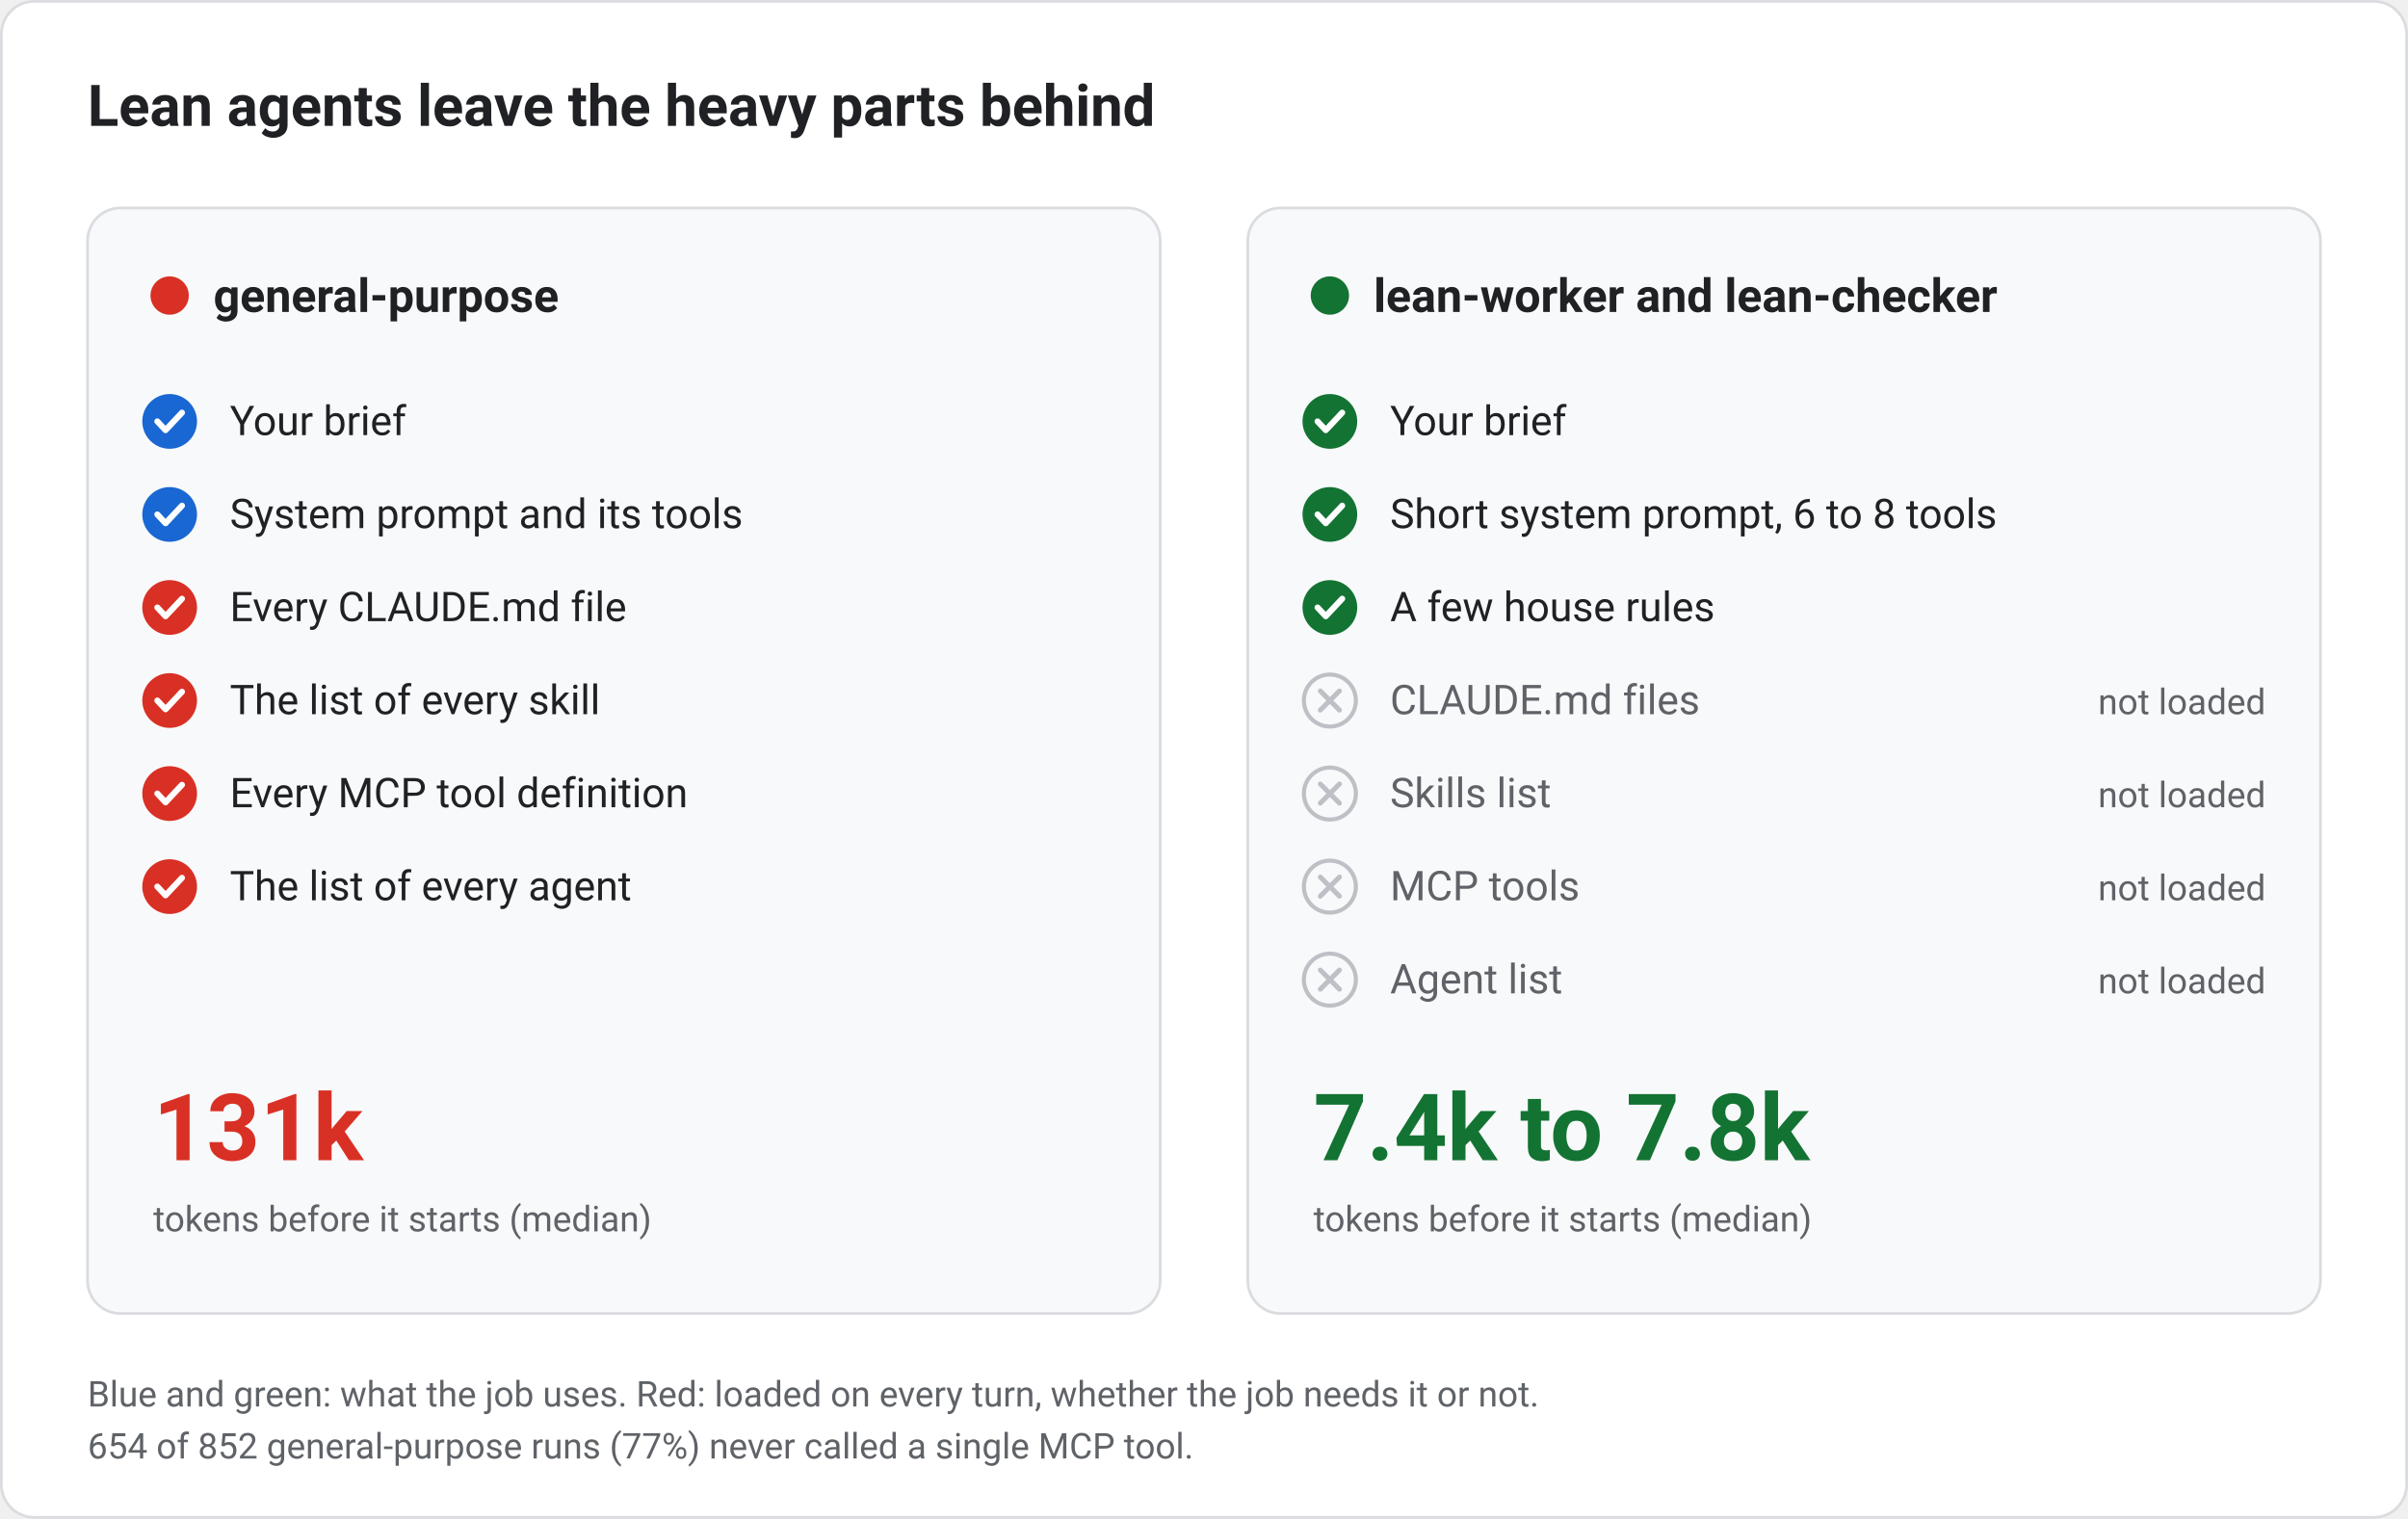
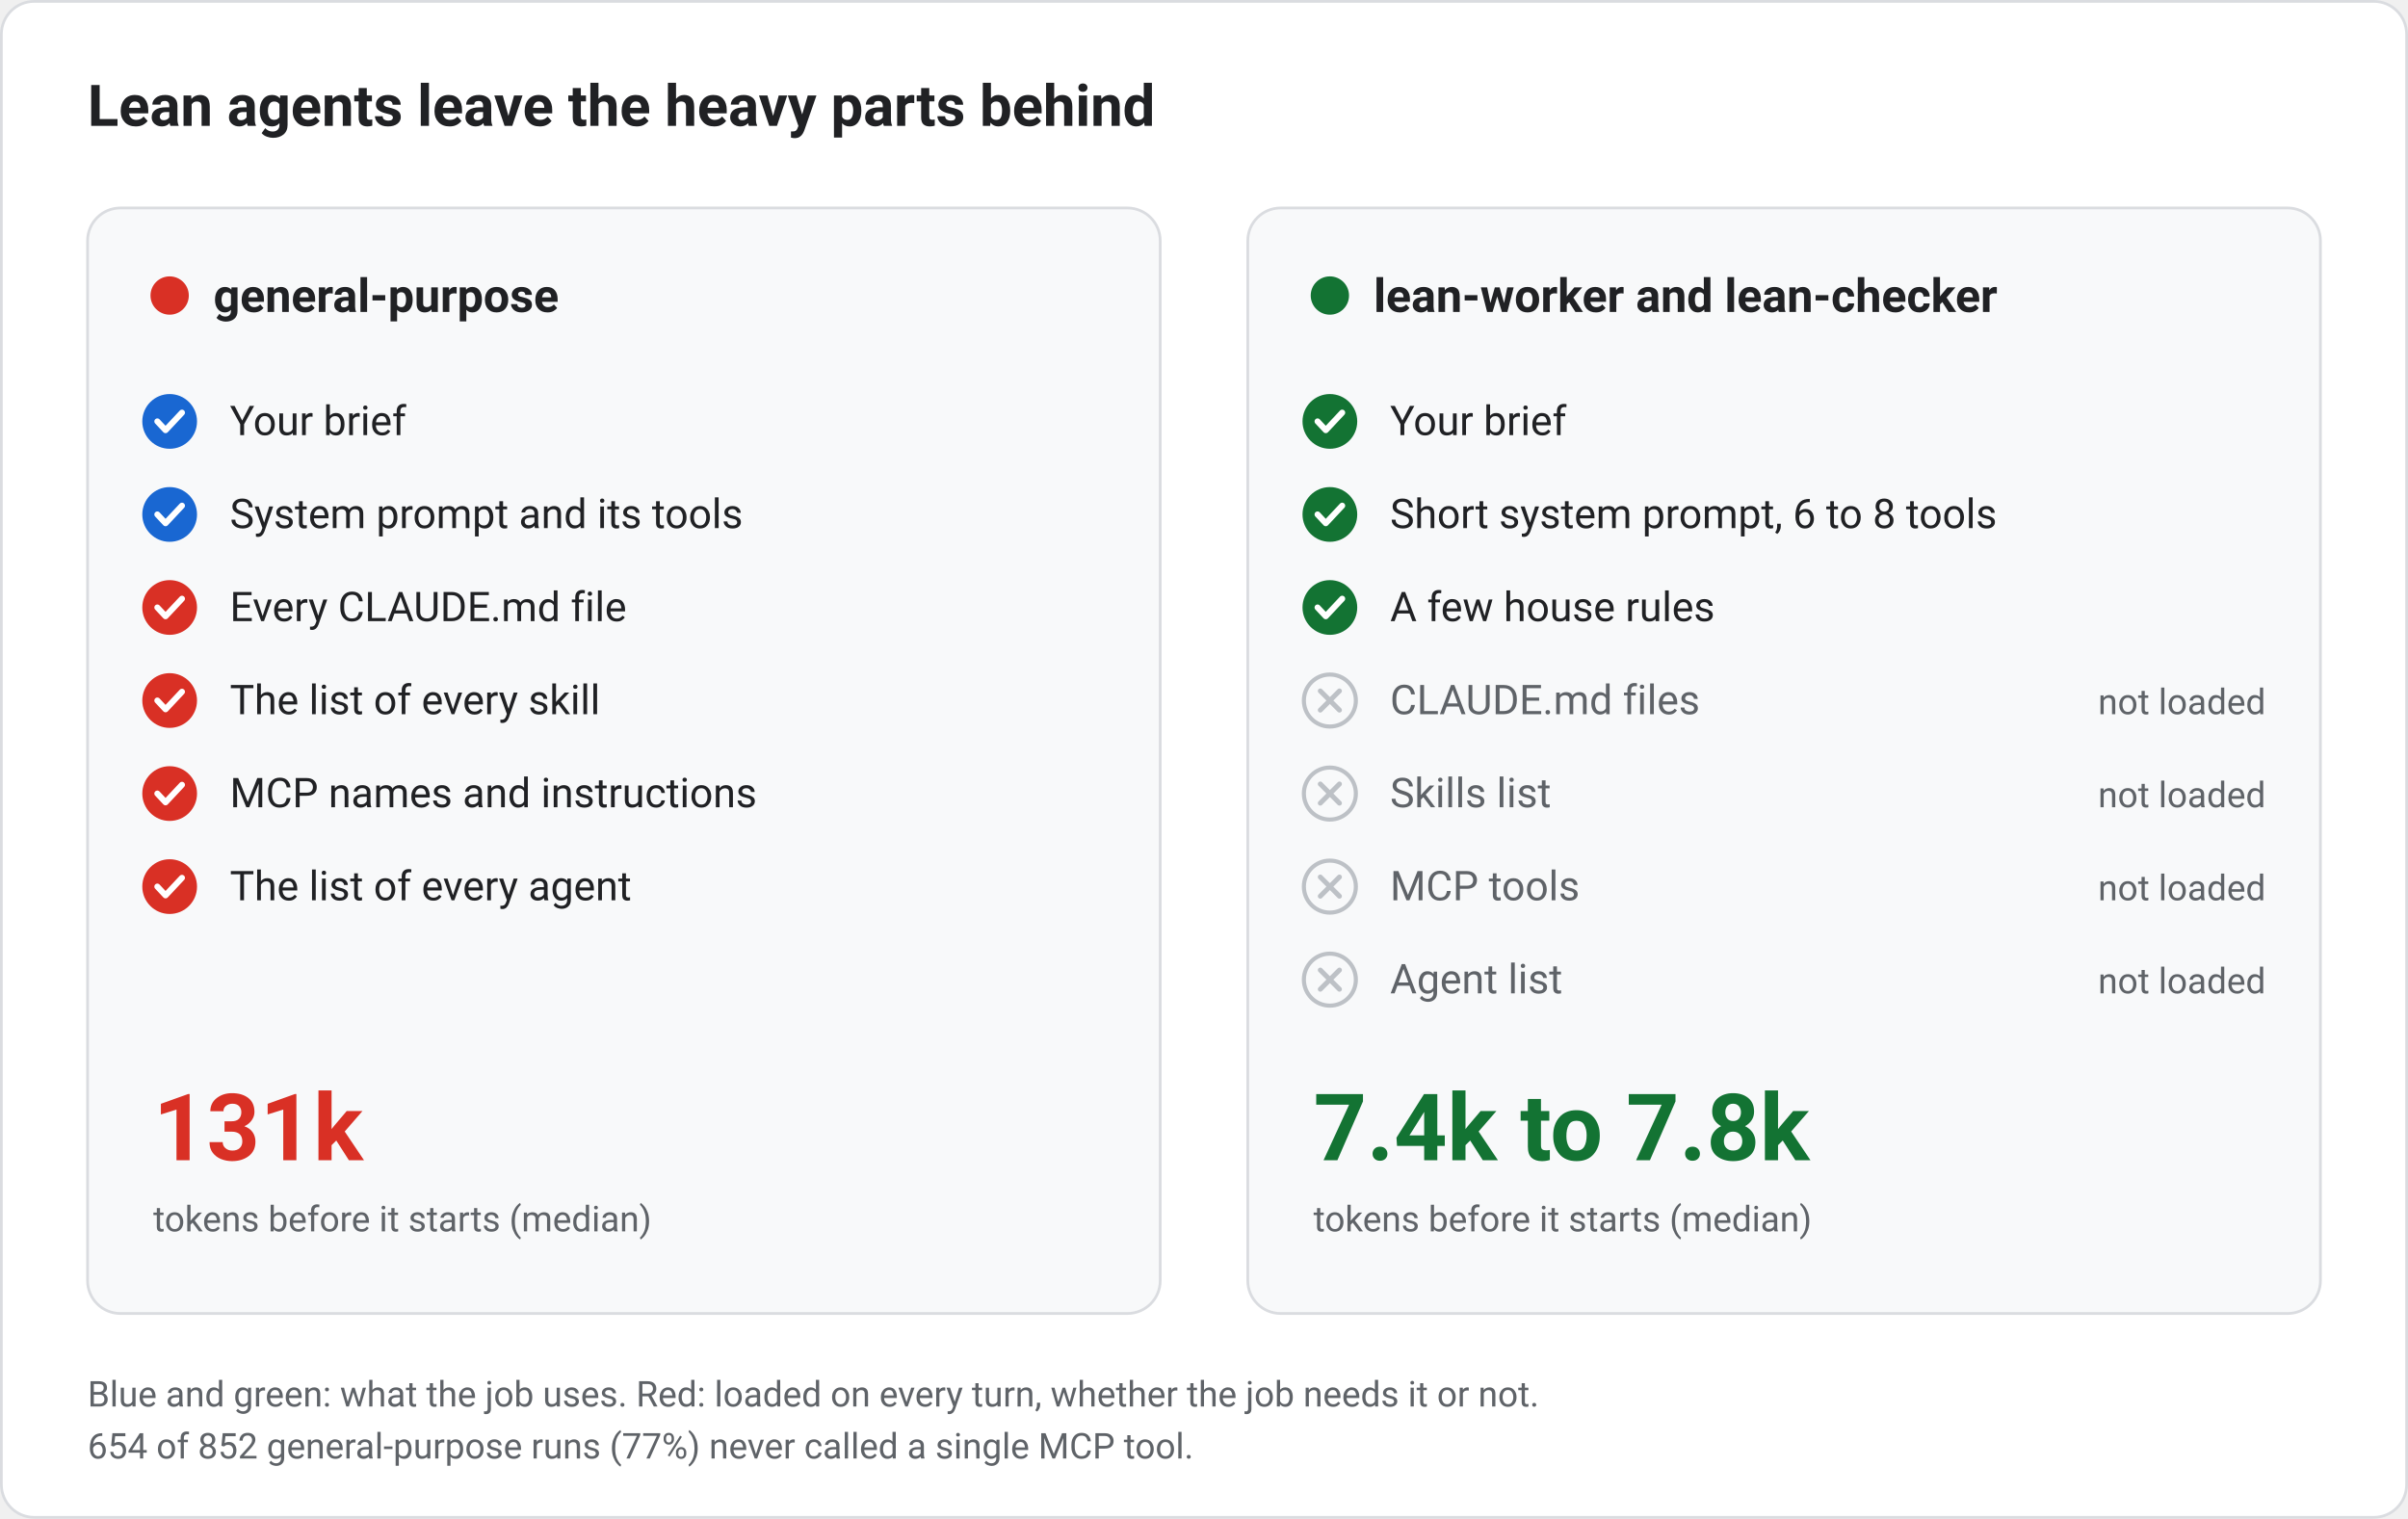
<svg xmlns="http://www.w3.org/2000/svg" width="880" height="555" viewBox="0 0 880 555" font-family="Google Sans, Roboto, Segoe UI, Helvetica, Arial, sans-serif" role="img" aria-label="Lean agents leave the heavy parts behind">
  <rect x="0.5" y="0.5" width="879.0" height="554.0" rx="12" fill="#FFFFFF" stroke="#DADCE0" />
  <text x="32.0" y="46.0" font-size="21" font-weight="600" fill="#202124" text-anchor="start">Lean agents leave the heavy parts behind</text>
  <rect x="32.0" y="76.0" width="392.0" height="404.0" rx="12" fill="#F8F9FA" stroke="#DADCE0" />
  <circle cx="62" cy="108" r="7" fill="#D93025" />
  <text x="78.0" y="114.0" font-size="17" font-weight="600" fill="#202124" text-anchor="start">general-purpose</text>
  <circle cx="62" cy="154" r="10" fill="#1967D2" />
  <path d="M57.5 154 l3 3.2 l6 -6.4" fill="none" stroke="#FFFFFF" stroke-width="2.2" stroke-linecap="round" stroke-linejoin="round" />
  <text x="84.0" y="159.0" font-size="15" font-weight="400" fill="#202124" text-anchor="start">Your brief</text>
  <circle cx="62" cy="188" r="10" fill="#1967D2" />
  <path d="M57.5 188 l3 3.2 l6 -6.4" fill="none" stroke="#FFFFFF" stroke-width="2.2" stroke-linecap="round" stroke-linejoin="round" />
  <text x="84.0" y="193.0" font-size="15" font-weight="400" fill="#202124" text-anchor="start">System prompt and its tools</text>
  <circle cx="62" cy="222" r="10" fill="#D93025" />
  <path d="M57.5 222 l3 3.2 l6 -6.4" fill="none" stroke="#FFFFFF" stroke-width="2.2" stroke-linecap="round" stroke-linejoin="round" />
  <text x="84.0" y="227.0" font-size="15" font-weight="400" fill="#202124" text-anchor="start">Every CLAUDE.md file</text>
  <circle cx="62" cy="256" r="10" fill="#D93025" />
  <path d="M57.5 256 l3 3.2 l6 -6.4" fill="none" stroke="#FFFFFF" stroke-width="2.2" stroke-linecap="round" stroke-linejoin="round" />
  <text x="84.0" y="261.0" font-size="15" font-weight="400" fill="#202124" text-anchor="start">The list of every skill</text>
  <circle cx="62" cy="290" r="10" fill="#D93025" />
  <path d="M57.5 290 l3 3.2 l6 -6.4" fill="none" stroke="#FFFFFF" stroke-width="2.2" stroke-linecap="round" stroke-linejoin="round" />
-   <text x="84.0" y="295.0" font-size="15" font-weight="400" fill="#202124" text-anchor="start">Every MCP tool definition</text>
+   <text x="84.0" y="295.0" font-size="15" font-weight="400" fill="#202124" text-anchor="start">MCP names and instructions</text>
  <circle cx="62" cy="324" r="10" fill="#D93025" />
  <path d="M57.5 324 l3 3.2 l6 -6.4" fill="none" stroke="#FFFFFF" stroke-width="2.2" stroke-linecap="round" stroke-linejoin="round" />
  <text x="84.0" y="329.0" font-size="15" font-weight="400" fill="#202124" text-anchor="start">The list of every agent</text>
  <text x="56.0" y="424.0" font-size="34" font-weight="700" fill="#D93025" text-anchor="start">131k</text>
  <text x="56.0" y="450.0" font-size="13" font-weight="400" fill="#5F6368" text-anchor="start">tokens before it starts (median)</text>
  <rect x="456.0" y="76.0" width="392.0" height="404.0" rx="12" fill="#F8F9FA" stroke="#DADCE0" />
  <circle cx="486" cy="108" r="7" fill="#137333" />
  <text x="502.0" y="114.0" font-size="17" font-weight="600" fill="#202124" text-anchor="start">lean-worker and lean-checker</text>
  <circle cx="486" cy="154" r="10" fill="#137333" />
  <path d="M481.5 154 l3 3.2 l6 -6.4" fill="none" stroke="#FFFFFF" stroke-width="2.2" stroke-linecap="round" stroke-linejoin="round" />
  <text x="508.0" y="159.0" font-size="15" font-weight="400" fill="#202124" text-anchor="start">Your brief</text>
  <circle cx="486" cy="188" r="10" fill="#137333" />
  <path d="M481.5 188 l3 3.2 l6 -6.4" fill="none" stroke="#FFFFFF" stroke-width="2.2" stroke-linecap="round" stroke-linejoin="round" />
  <text x="508.0" y="193.0" font-size="15" font-weight="400" fill="#202124" text-anchor="start">Short system prompt, 6 to 8 tools</text>
  <circle cx="486" cy="222" r="10" fill="#137333" />
  <path d="M481.5 222 l3 3.2 l6 -6.4" fill="none" stroke="#FFFFFF" stroke-width="2.2" stroke-linecap="round" stroke-linejoin="round" />
  <text x="508.0" y="227.0" font-size="15" font-weight="400" fill="#202124" text-anchor="start">A few house rules</text>
  <circle cx="486" cy="256" r="9.5" fill="none" stroke="#BDC1C6" stroke-width="1.5" />
  <path d="M482.5 252.5 l7 7 M489.5 252.5 l-7 7" stroke="#BDC1C6" stroke-width="1.8" stroke-linecap="round" />
  <text x="508.0" y="261.0" font-size="15" font-weight="400" fill="#5F6368" text-anchor="start">CLAUDE.md files</text>
  <text x="828.0" y="261.0" font-size="13" font-weight="400" fill="#5F6368" text-anchor="end">not loaded</text>
  <circle cx="486" cy="290" r="9.5" fill="none" stroke="#BDC1C6" stroke-width="1.5" />
  <path d="M482.5 286.5 l7 7 M489.5 286.5 l-7 7" stroke="#BDC1C6" stroke-width="1.8" stroke-linecap="round" />
  <text x="508.0" y="295.0" font-size="15" font-weight="400" fill="#5F6368" text-anchor="start">Skills list</text>
  <text x="828.0" y="295.0" font-size="13" font-weight="400" fill="#5F6368" text-anchor="end">not loaded</text>
  <circle cx="486" cy="324" r="9.5" fill="none" stroke="#BDC1C6" stroke-width="1.5" />
  <path d="M482.5 320.5 l7 7 M489.5 320.5 l-7 7" stroke="#BDC1C6" stroke-width="1.8" stroke-linecap="round" />
  <text x="508.0" y="329.0" font-size="15" font-weight="400" fill="#5F6368" text-anchor="start">MCP tools</text>
  <text x="828.0" y="329.0" font-size="13" font-weight="400" fill="#5F6368" text-anchor="end">not loaded</text>
  <circle cx="486" cy="358" r="9.5" fill="none" stroke="#BDC1C6" stroke-width="1.5" />
  <path d="M482.5 354.5 l7 7 M489.5 354.5 l-7 7" stroke="#BDC1C6" stroke-width="1.8" stroke-linecap="round" />
  <text x="508.0" y="363.0" font-size="15" font-weight="400" fill="#5F6368" text-anchor="start">Agent list</text>
  <text x="828.0" y="363.0" font-size="13" font-weight="400" fill="#5F6368" text-anchor="end">not loaded</text>
  <text x="480.0" y="424.0" font-size="34" font-weight="700" fill="#137333" text-anchor="start">7.4k to 7.8k</text>
  <text x="480.0" y="450.0" font-size="13" font-weight="400" fill="#5F6368" text-anchor="start">tokens before it starts (median)</text>
  <text x="32.0" y="514.0" font-size="13" font-weight="400" fill="#5F6368" text-anchor="start">Blue and green: what the job uses. Red: loaded on every turn, whether the job needs it or not.</text>
  <text x="32.0" y="533.0" font-size="13" font-weight="400" fill="#5F6368" text-anchor="start">654 of 852 general-purpose runs (77%) never called a single MCP tool.</text>
</svg>
